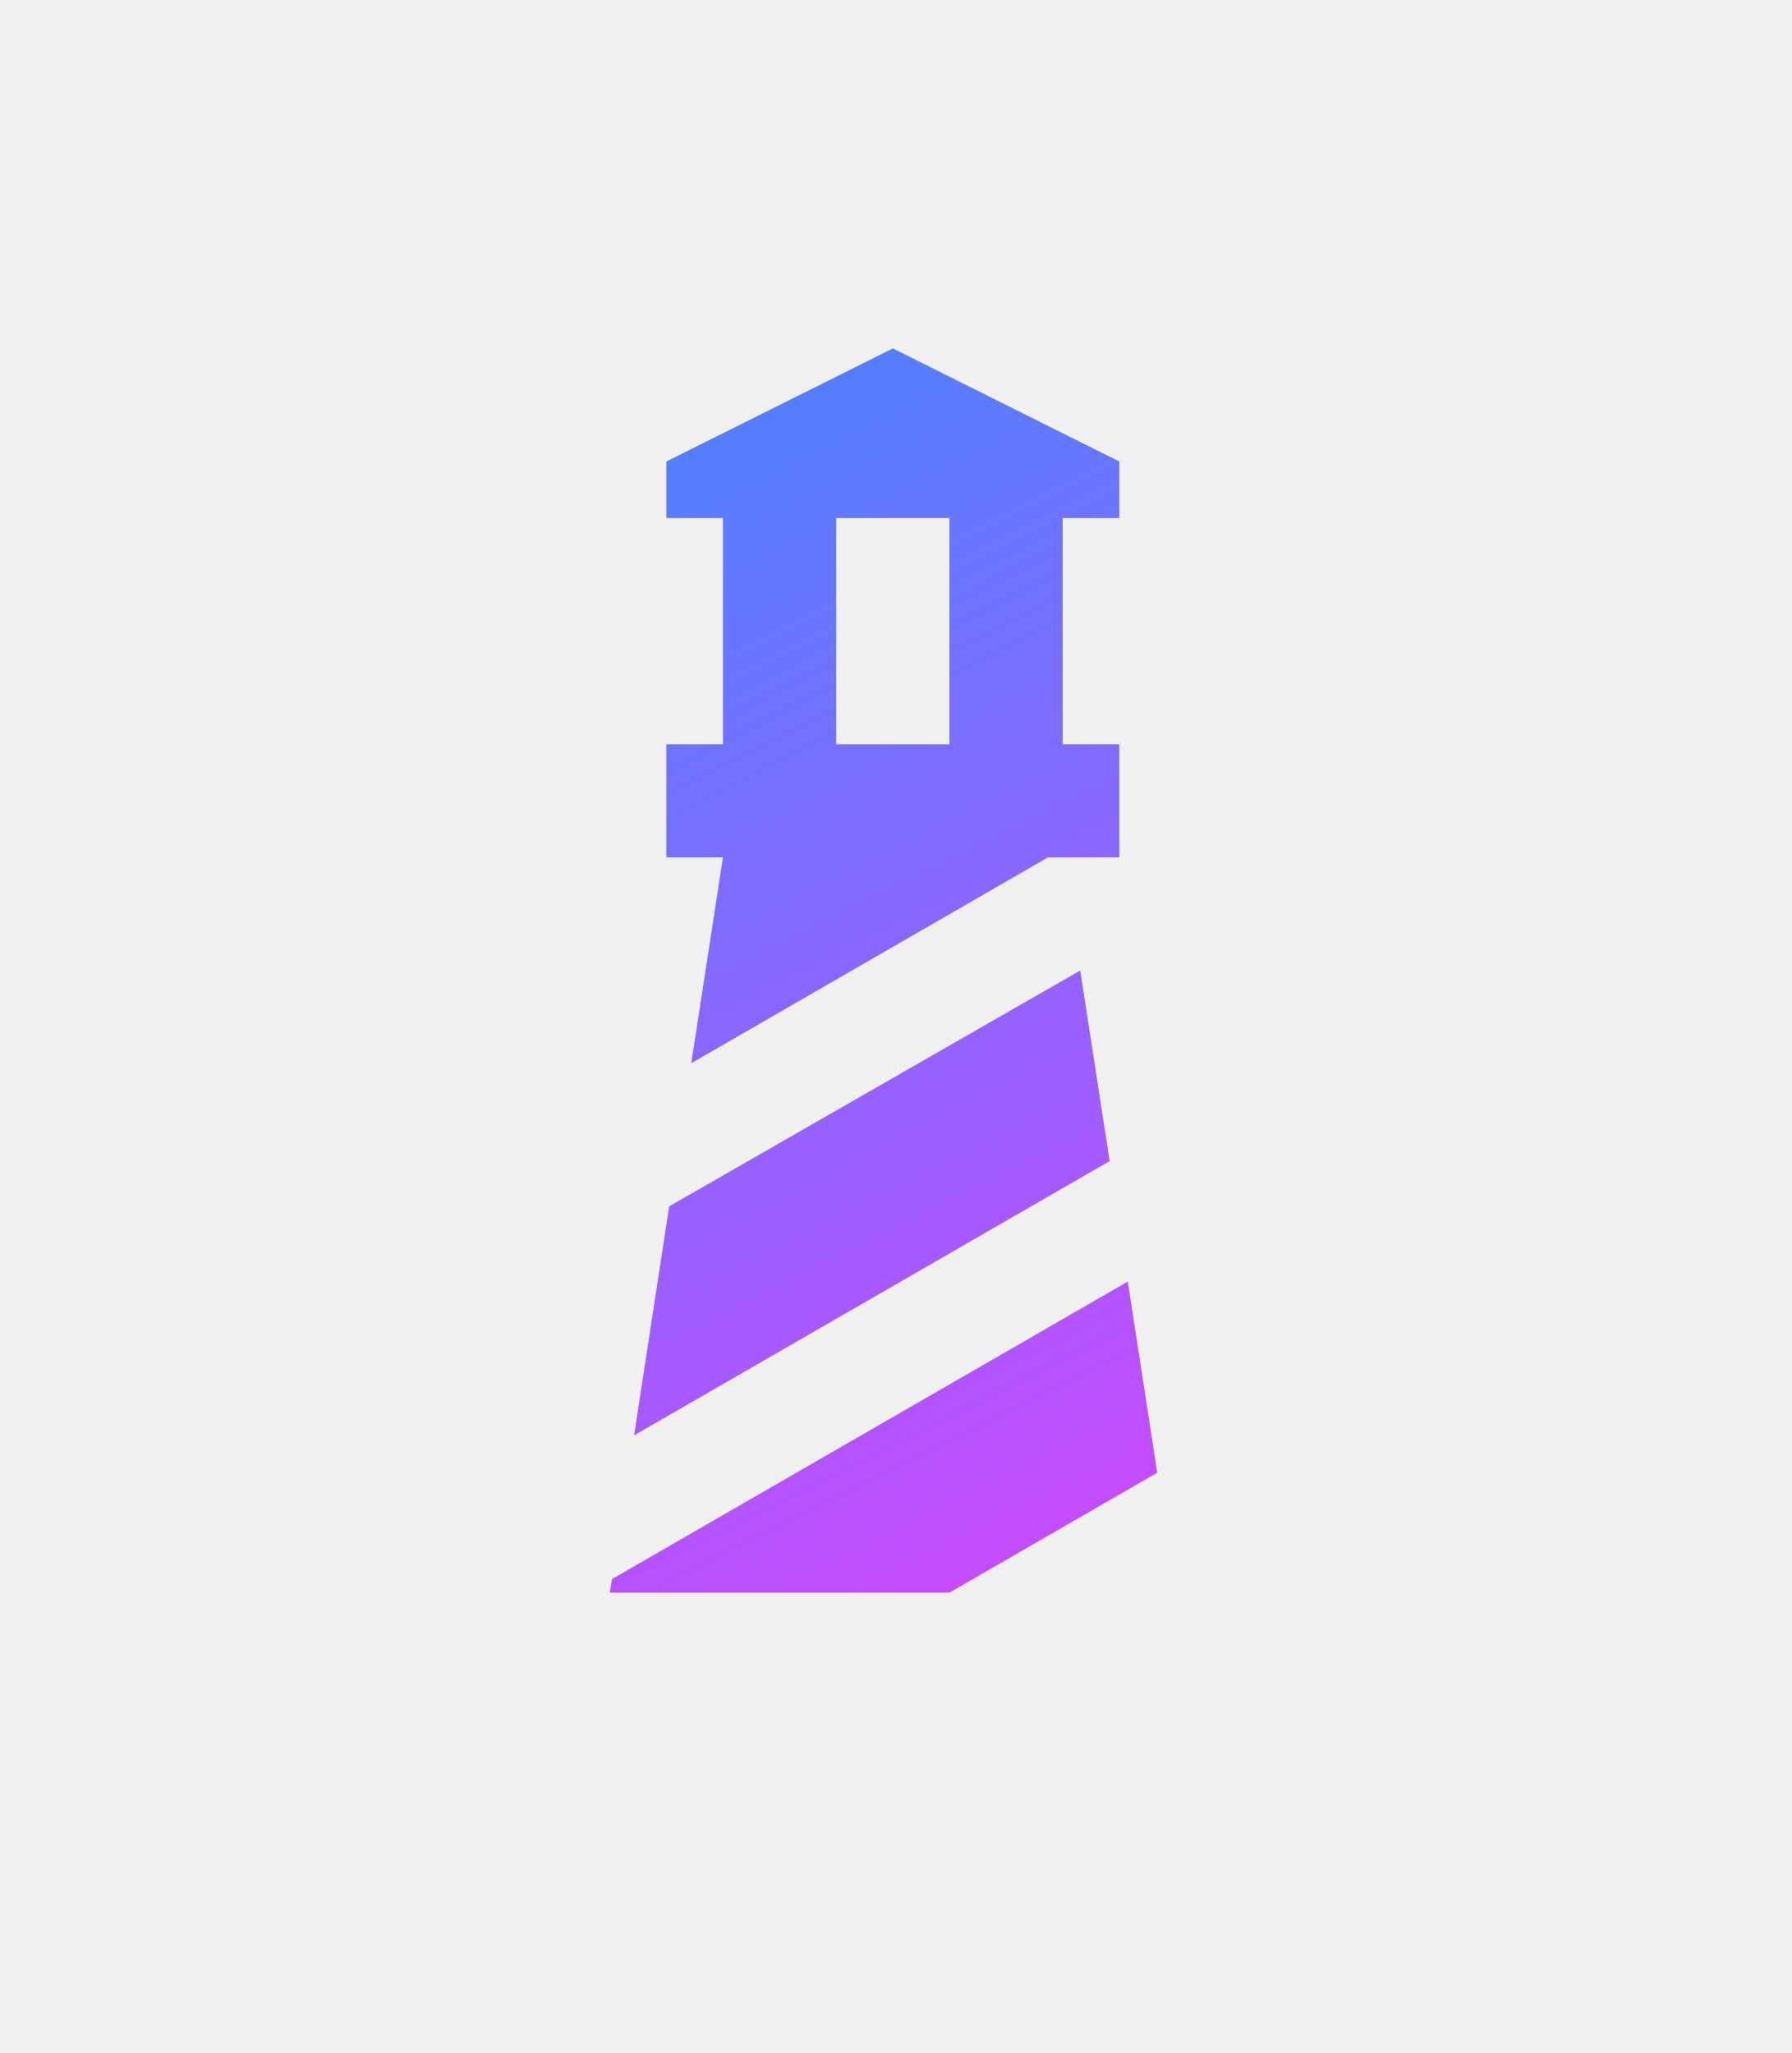
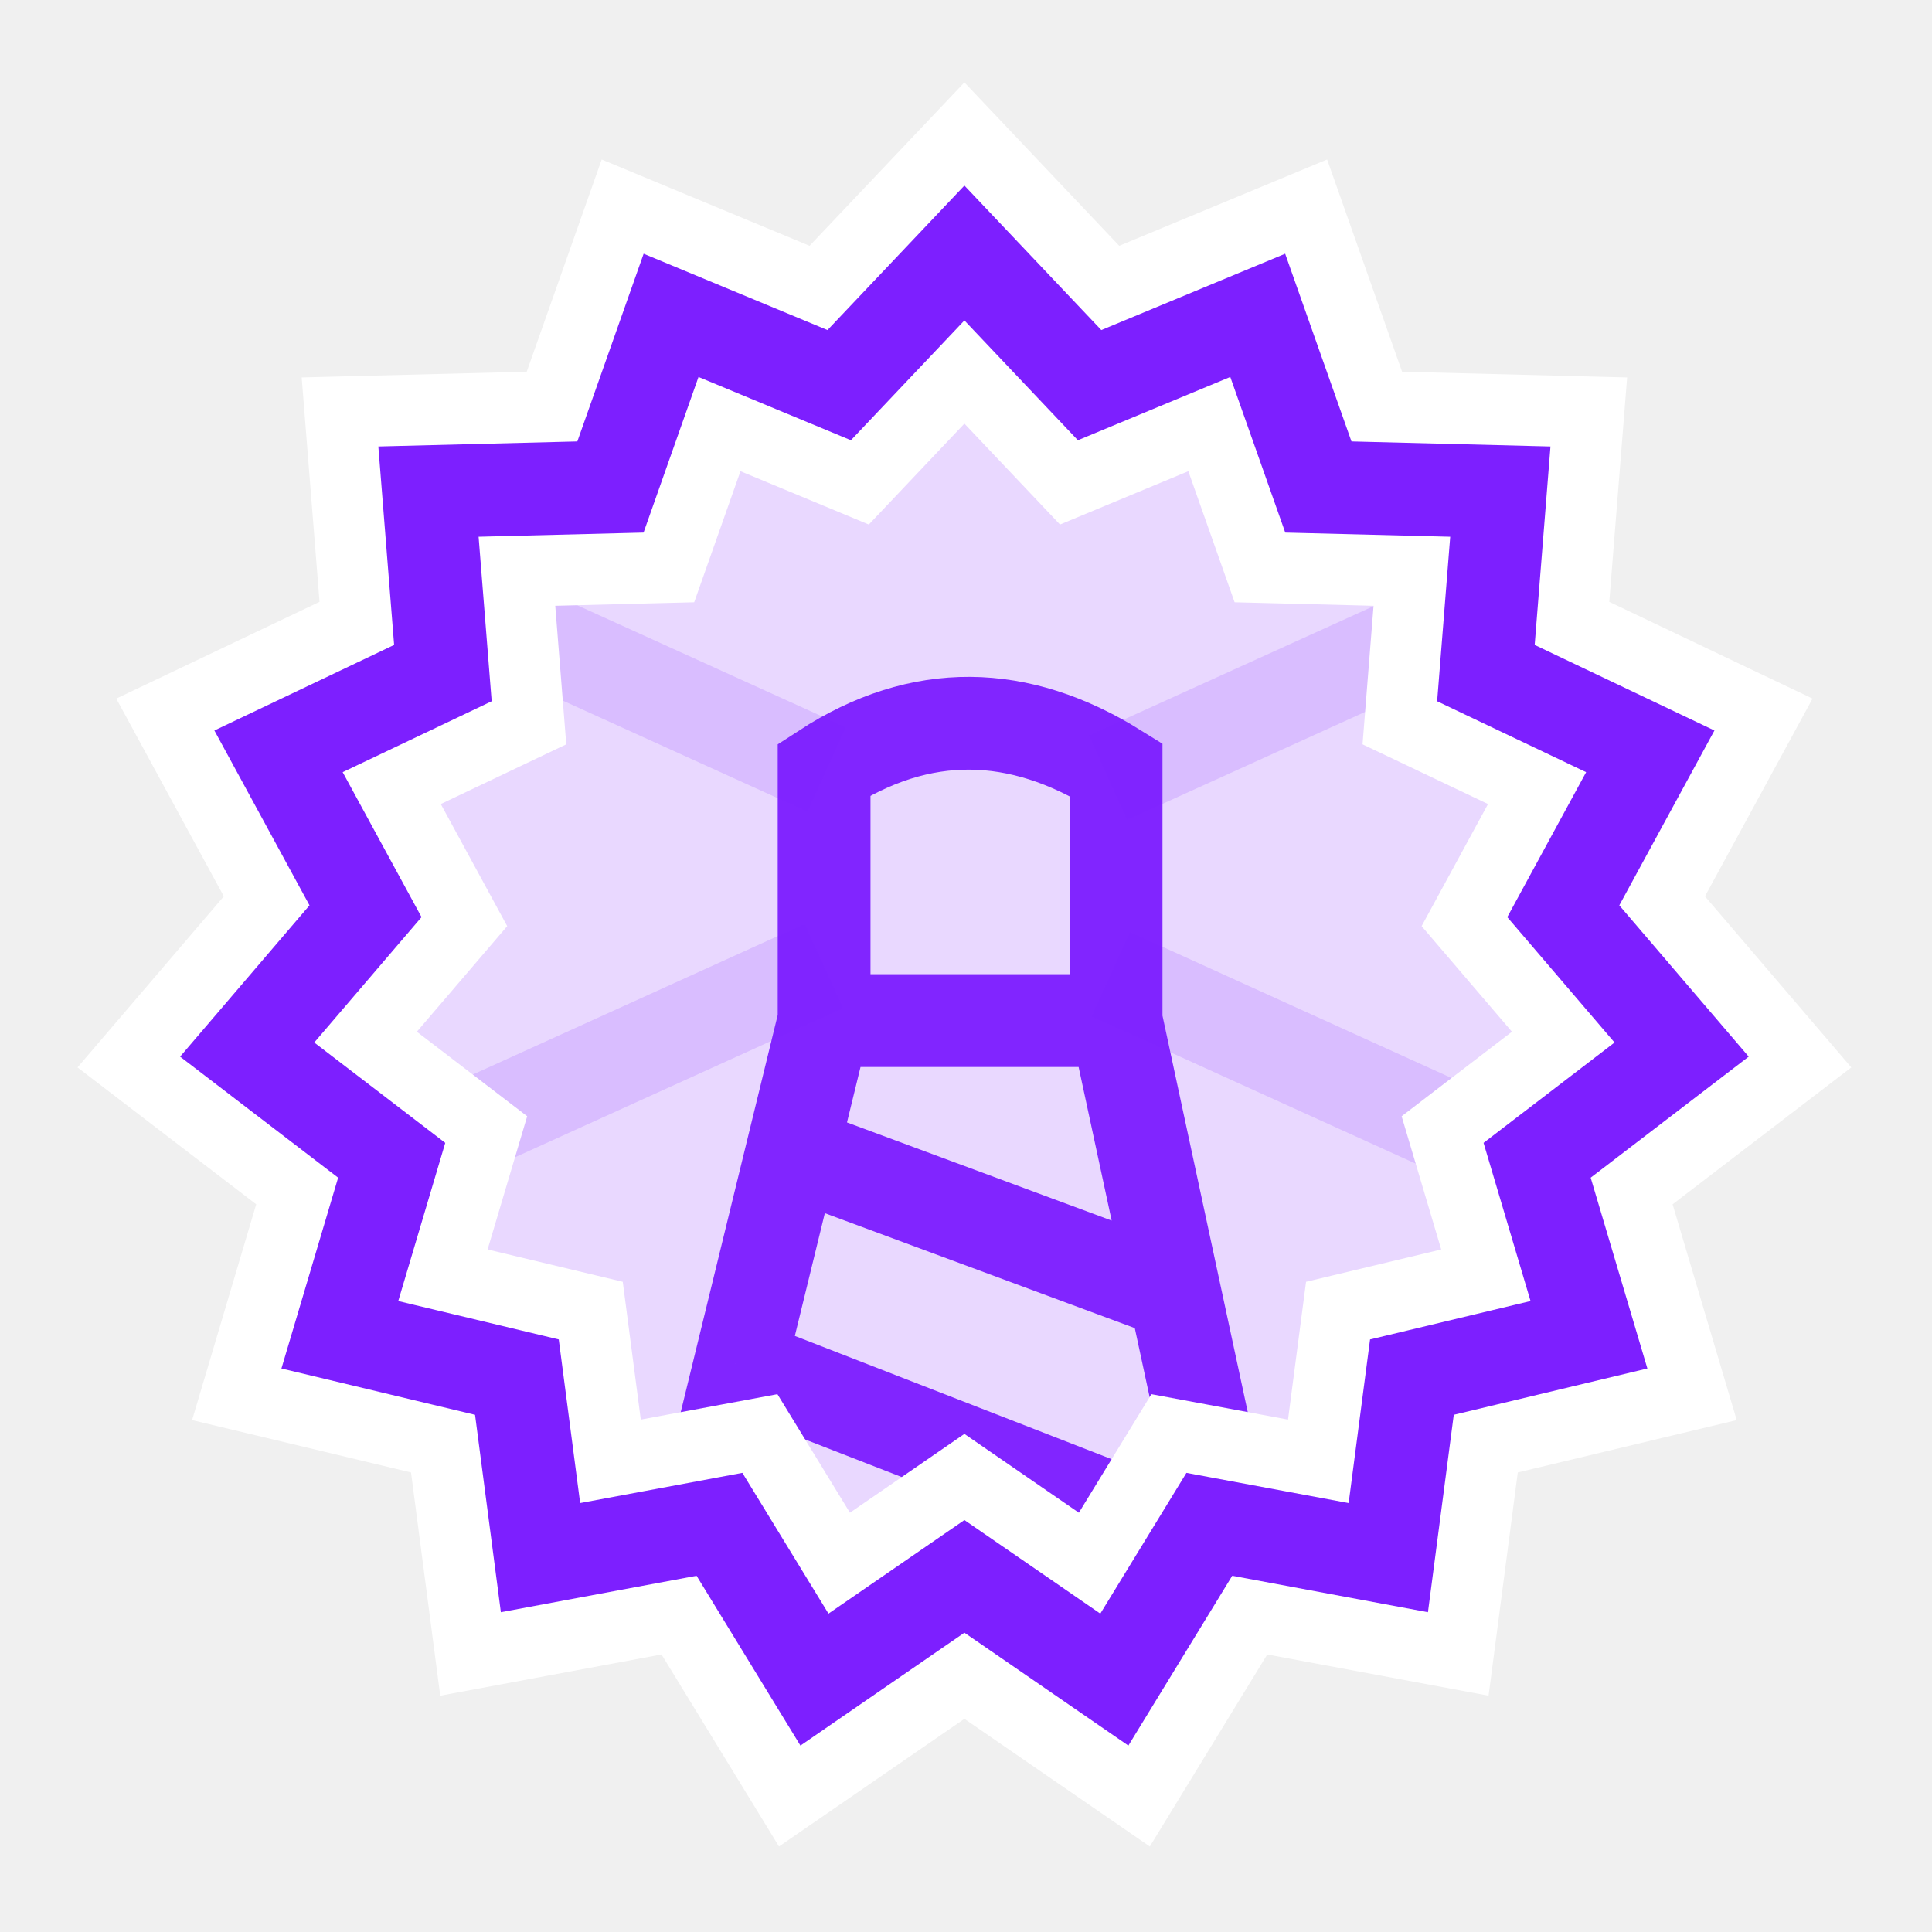
- <svg xmlns="http://www.w3.org/2000/svg" width="144" height="165" viewBox="0 0 144 165" fill="none">
-   <path d="M53.55 68.909V59.818H58.1V41.636H53.55V37.091L71.751 28L89.951 37.091V41.636H85.401V59.818H89.951V68.909H84.218L55.552 85.454L58.1 68.909H53.55ZM76.301 59.818V41.636H67.201V59.818H76.301ZM49 128L49.182 126.909L90.634 103L93 118.364L76.301 128H49ZM53.778 96.954L86.812 78L89.178 93.318L50.957 115.364L53.778 96.954Z" fill="url(#paint0_linear_3_2)" />
-   <defs>
-     <linearGradient id="paint0_linear_3_2" x1="46.08" y1="28.339" x2="99.778" y2="134.625" gradientUnits="userSpaceOnUse">
-       <stop stop-color="#4785FF" />
-       <stop offset="1" stop-color="#D942FF" />
-     </linearGradient>
-   </defs>
+ <svg xmlns="http://www.w3.org/2000/svg" width="354" height="354" viewBox="0 0 354 354" fill="none">
+   <path d="M61 130L138 68H241.5L295 130L286 221L224.5 294.5L120.5 289L67 231L61 130Z" fill="white" />
+   <path d="M151 187V141C168.769 129.445 186.731 129.946 204.5 141V187M151 187H204.5M151 187L145.14 211M204.5 187L215.256 237M130 273L135.616 250M223 273L215.256 237M145.14 211L215.256 237M145.14 211L135.616 250M135.616 250L223 284" stroke="#7D1FFF" stroke-width="17" />
+   <path d="M151.5 141L75.5 106.5M151 177L75 211.5" stroke="#7D1FFF" stroke-opacity="0.15" stroke-width="17" />
+   <path d="M203 142.5L279 108M203.5 178.5L279.5 213" stroke="#7D1FFF" stroke-opacity="0.15" stroke-width="17" />
+   <path d="M176.5 41L201.855 57.215L231.613 52.715L248.18 77.84L277.196 85.833L282.112 115.525L305.368 134.628L297.782 163.753L311.258 190.664L292.481 214.185L293.846 244.25L267.127 258.1L256.145 286.122L226.102 287.907L204.672 309.039L176.5 298.45L148.328 309.039L126.898 287.907L96.855 286.122L85.874 258.1L59.154 244.25L60.519 214.185L41.742 190.664L55.218 163.753L47.632 134.628L70.888 115.525L75.804 85.833L104.82 77.84L121.387 52.715L151.145 57.215L176.5 41Z" fill="#953FFF" fill-opacity="0.2" />
+   <path d="M181.427 29.529L203.435 52.76L232.989 40.49L239.325 37.859L241.61 44.328L252.267 74.501L284.258 75.312L291.116 75.486L290.572 82.326L288.034 114.225L316.929 127.978L323.124 130.926L319.846 136.953L304.553 165.062L325.355 189.379L329.815 194.593L324.369 198.765L298.965 218.224L308.079 248.898L310.033 255.476L303.36 257.071L272.238 264.515L268.088 296.246L267.197 303.05L260.453 301.794L228.993 295.936L212.296 323.234L208.716 329.087L203.064 325.196L176.708 307.049L150.352 325.196L144.7 329.087L141.12 323.234L124.422 295.936L92.963 301.794L86.219 303.05L85.328 296.246L81.177 264.515L50.056 257.071L43.383 255.476L45.337 248.898L54.45 218.224L29.047 198.765L23.601 194.593L28.061 189.379L48.862 165.062L33.57 136.953L30.292 130.926L36.487 127.978L65.381 114.225L62.844 82.326L62.3 75.486L69.158 75.312L101.148 74.501L111.806 44.328L114.091 37.859L120.427 40.49L149.98 52.76L171.989 29.529L176.708 24.549L181.427 29.529ZM160.632 85.139L157.554 88.388L153.421 86.671L131.832 77.707L124.048 99.749L122.558 103.969L118.084 104.082L94.716 104.674L96.569 127.976L96.924 132.438L92.883 134.36L71.776 144.405L82.948 164.938L85.087 168.87L82.178 172.271L66.981 190.031L85.538 204.247L89.09 206.969L87.815 211.259L81.157 233.665L103.892 239.104L108.244 240.145L108.825 244.582L111.856 267.759L134.838 263.48L139.237 262.662L141.572 266.479L153.769 286.419L173.022 273.164L176.708 270.626L180.394 273.164L199.646 286.419L211.844 266.479L214.179 262.662L218.578 263.48L241.558 267.759L244.591 244.581L245.172 240.145L249.523 239.104L272.257 233.665L265.601 211.258L264.326 206.969L267.878 204.247L286.433 190.031L271.238 172.271L268.329 168.87L270.468 164.938L281.638 144.405L260.532 134.36L256.492 132.438L256.847 127.976L258.699 104.674L235.332 104.082L230.858 103.969L229.368 99.749L221.582 77.707L199.995 86.671L195.862 88.388L192.784 85.139L176.708 68.169L160.632 85.139Z" fill="#7D1FFF" stroke="white" stroke-width="13" />
</svg>
